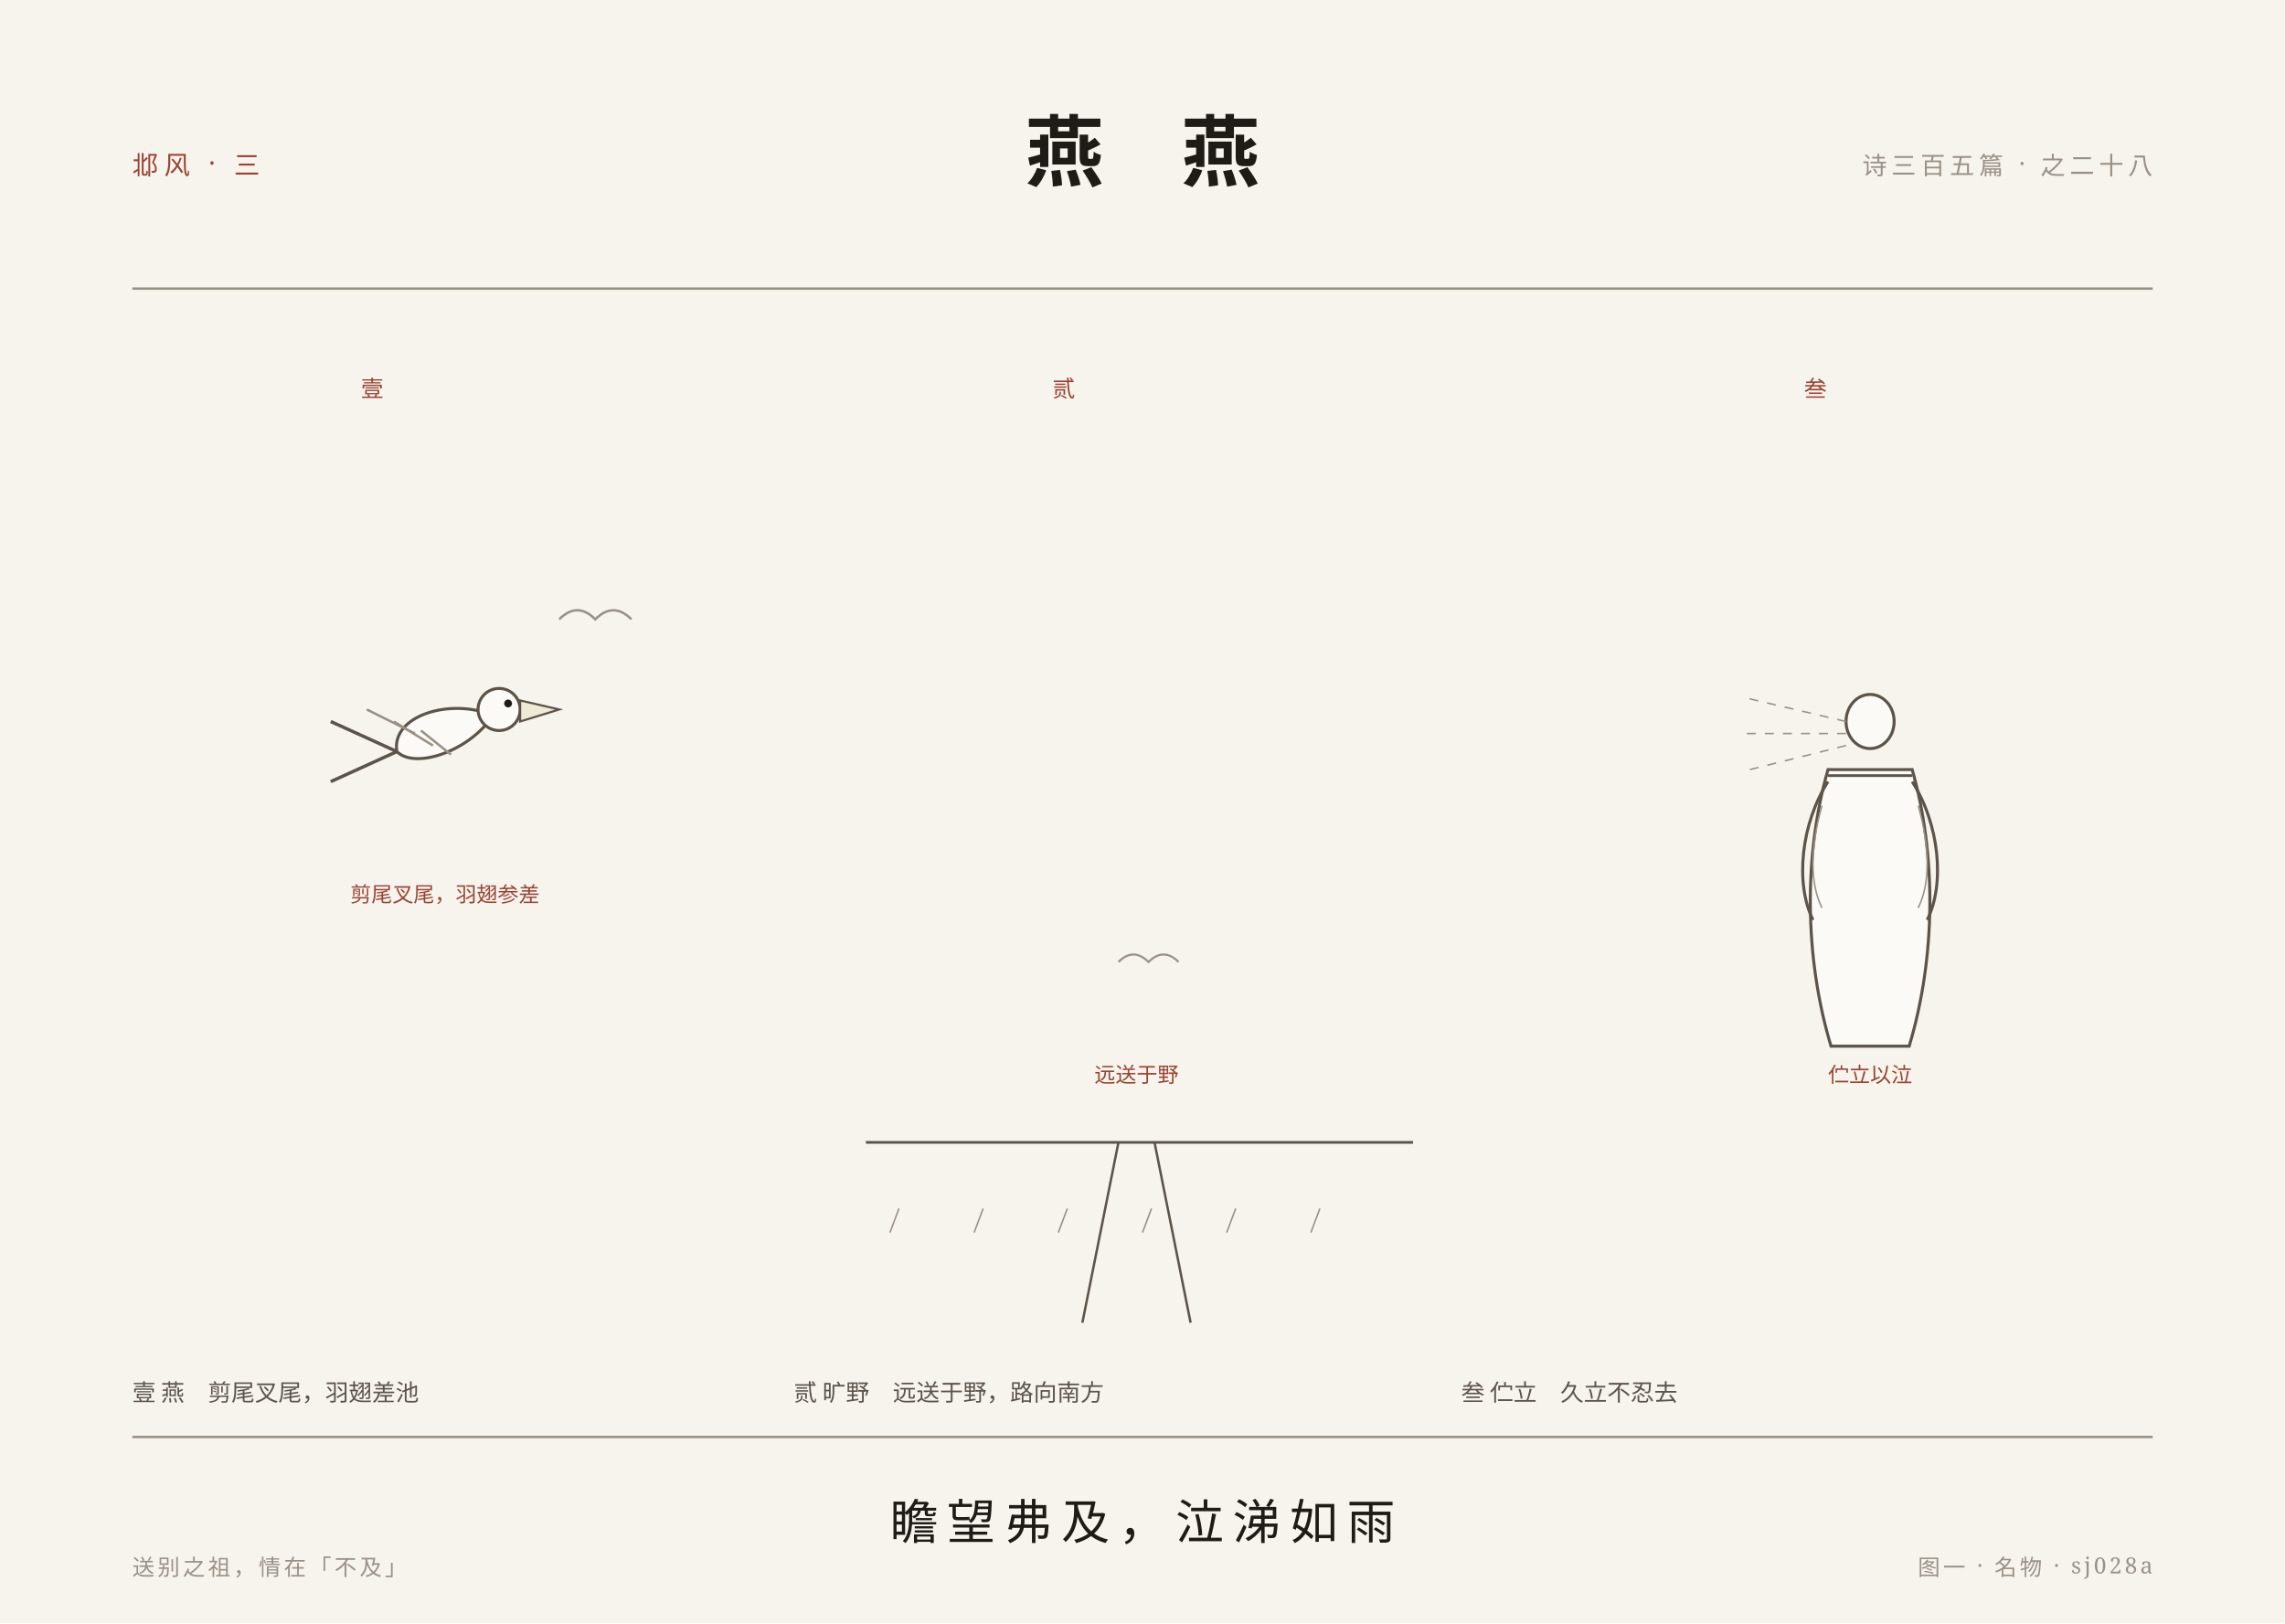
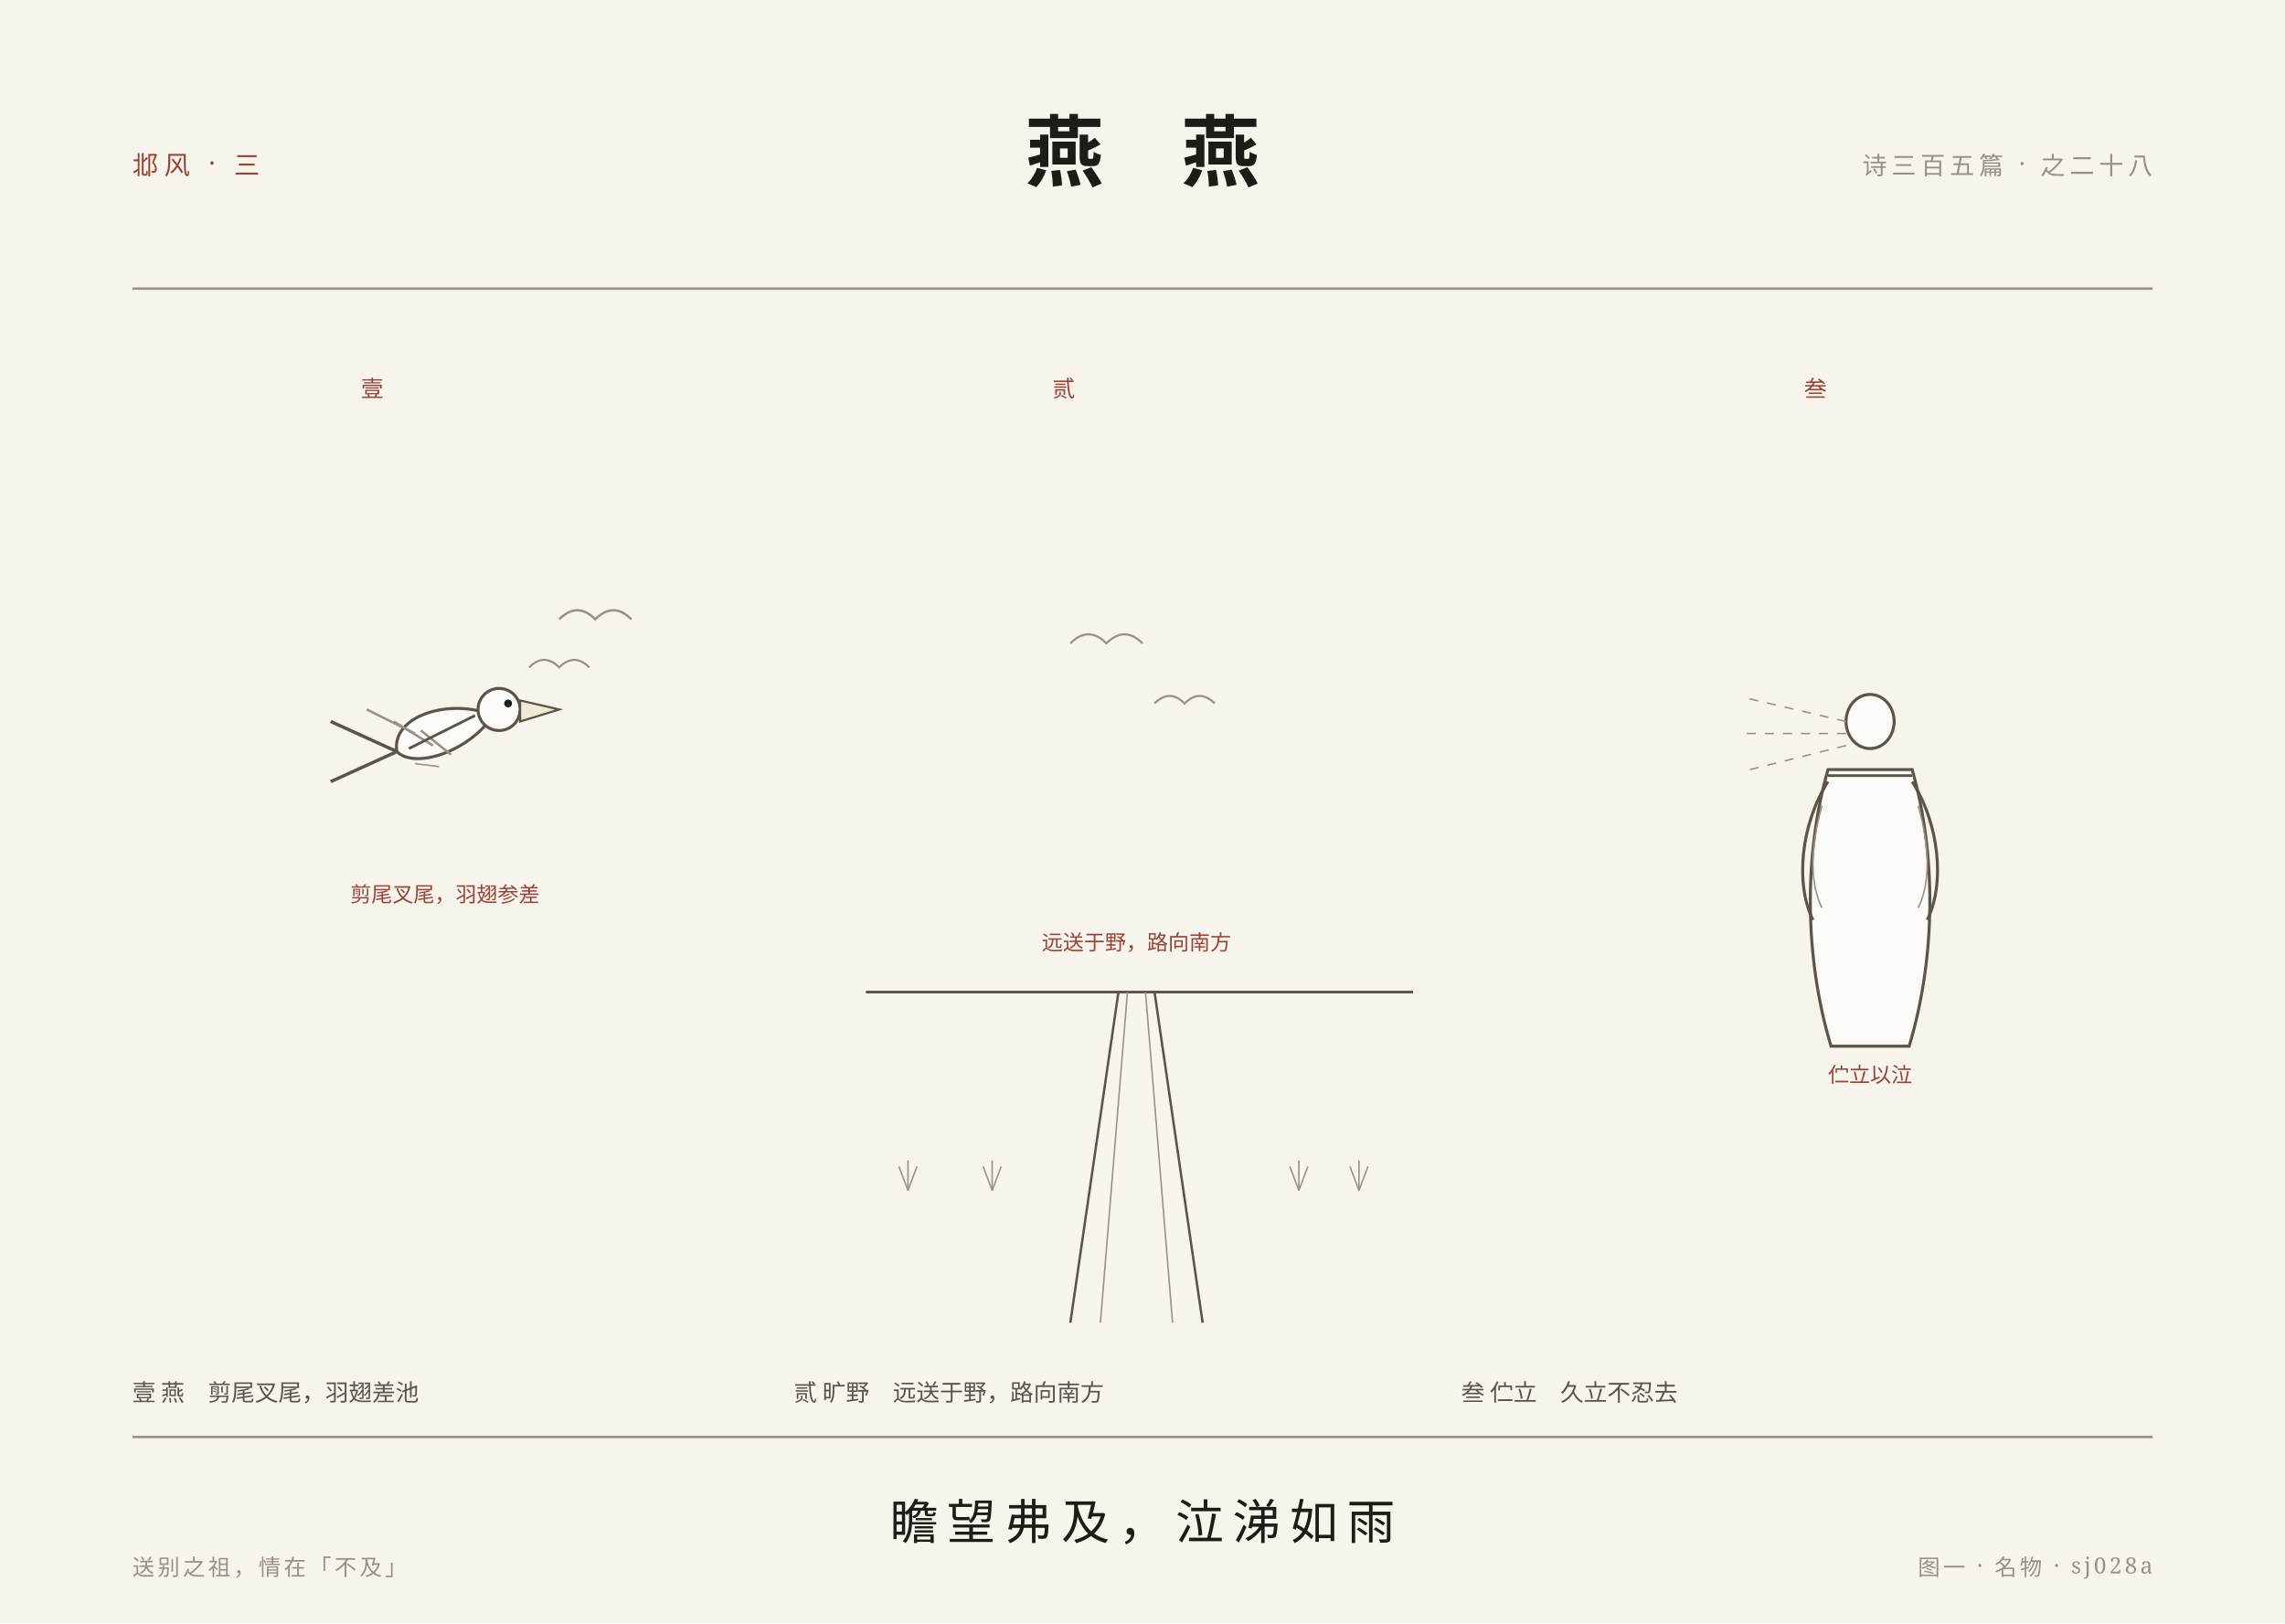
<svg xmlns="http://www.w3.org/2000/svg" viewBox="0 0 760 540" width="760" height="540" font-family="'Noto Serif SC','Songti SC',serif">
  <rect x="0" y="0" width="760" height="540" fill="#F7F4EE" />
  <text x="44" y="58" font-size="8.6" letter-spacing="2" fill="#994433">邶风 · 三</text>
  <text x="380" y="60" text-anchor="middle" font-size="26" letter-spacing="10" fill="#1F1B17" font-weight="700">燕 燕</text>
  <text x="716" y="58" text-anchor="end" font-size="8.2" letter-spacing="1.5" fill="#9A9186">诗三百五篇 · 之二十八</text>
  <line x1="44" y1="96" x2="716" y2="96" stroke="#9A9186" stroke-width="0.8" />
  <path d="M132,250 C130,238 150,232 164,238 C156,250 138,256 132,250 Z" fill="#FCFAF6" stroke="#5C544A" stroke-width="1.0" />
  <circle cx="166" cy="236" r="7" fill="#FCFAF6" stroke="#5C544A" stroke-width="1.0" />
  <path d="M173,233 L186,236 L173,240 Z" fill="#EFEAD6" stroke="#5C544A" stroke-width="0.7" />
  <circle cx="169" cy="234" r="1.3" fill="#1F1B17" />
  <line x1="132" y1="250" x2="110" y2="240" stroke="#5C544A" stroke-width="1.1" />
  <line x1="132" y1="250" x2="110" y2="260" stroke="#5C544A" stroke-width="1.1" />
  <line x1="138" y1="244" x2="122" y2="236" stroke="#9A9186" stroke-width="0.8" />
  <line x1="144" y1="248" x2="131" y2="240" stroke="#9A9186" stroke-width="0.8" />
  <line x1="150" y1="251" x2="140" y2="243" stroke="#9A9186" stroke-width="0.8" />
+   <line x1="136" y1="249" x2="158" y2="238" stroke="#5C544A" stroke-width="0.9" />
+   <line x1="138" y1="254" x2="146" y2="255" stroke="#9A9186" stroke-width="0.5" />
  <path d="M186,206 q6,-6 12,0 q6,-6 12,0" fill="none" stroke="#9A9186" stroke-width="0.8" />
+   <path d="M176,222 q5,-5 10,0 q5,-5 10,0" fill="none" stroke="#9A9186" stroke-width="0.7" />
  <text x="148" y="300" text-anchor="middle" font-size="7.0" fill="#994433">剪尾叉尾，羽翅参差</text>
-   <line x1="288" y1="380" x2="470" y2="380" stroke="#5C544A" stroke-width="0.9" />
-   <path d="M360,440 L372,380" fill="none" stroke="#5C544A" stroke-width="0.8" />
-   <path d="M396,440 L384,380" fill="none" stroke="#5C544A" stroke-width="0.8" />
-   <line x1="296" y1="410" x2="299" y2="402" stroke="#9A9186" stroke-width="0.5" />
-   <line x1="324" y1="410" x2="327" y2="402" stroke="#9A9186" stroke-width="0.5" />
-   <line x1="352" y1="410" x2="355" y2="402" stroke="#9A9186" stroke-width="0.5" />
-   <line x1="380" y1="410" x2="383" y2="402" stroke="#9A9186" stroke-width="0.5" />
-   <line x1="408" y1="410" x2="411" y2="402" stroke="#9A9186" stroke-width="0.5" />
-   <line x1="436" y1="410" x2="439" y2="402" stroke="#9A9186" stroke-width="0.5" />
-   <path d="M372,320 q5,-5 10,0 q5,-5 10,0" fill="none" stroke="#9A9186" stroke-width="0.7" />
-   <text x="378" y="360" text-anchor="middle" font-size="7.0" fill="#994433">远送于野</text>
+   <path d="M356,214 q6,-6 12,0 q6,-6 12,0" fill="none" stroke="#9A9186" stroke-width="0.7" />
+   <path d="M384,234 q5,-5 10,0 q5,-5 10,0" fill="none" stroke="#9A9186" stroke-width="0.7" />
+   <line x1="288" y1="330" x2="470" y2="330" stroke="#5C544A" stroke-width="0.9" />
+   <path d="M356,440 L372,330" fill="none" stroke="#5C544A" stroke-width="0.8" />
+   <path d="M400,440 L384,330" fill="none" stroke="#5C544A" stroke-width="0.8" />
+   <line x1="366" y1="440" x2="375" y2="330" stroke="#9A9186" stroke-width="0.5" />
+   <line x1="390" y1="440" x2="381" y2="330" stroke="#9A9186" stroke-width="0.5" />
+   <line x1="302" y1="396" x2="299" y2="388" stroke="#9A9186" stroke-width="0.5" />
+   <line x1="302" y1="396" x2="302" y2="386" stroke="#9A9186" stroke-width="0.5" />
+   <line x1="302" y1="396" x2="305" y2="388" stroke="#9A9186" stroke-width="0.5" />
+   <line x1="330" y1="396" x2="327" y2="388" stroke="#9A9186" stroke-width="0.5" />
+   <line x1="330" y1="396" x2="330" y2="386" stroke="#9A9186" stroke-width="0.5" />
+   <line x1="330" y1="396" x2="333" y2="388" stroke="#9A9186" stroke-width="0.5" />
+   <line x1="432" y1="396" x2="429" y2="388" stroke="#9A9186" stroke-width="0.5" />
+   <line x1="432" y1="396" x2="432" y2="386" stroke="#9A9186" stroke-width="0.5" />
+   <line x1="432" y1="396" x2="435" y2="388" stroke="#9A9186" stroke-width="0.5" />
+   <line x1="452" y1="396" x2="449" y2="388" stroke="#9A9186" stroke-width="0.5" />
+   <line x1="452" y1="396" x2="452" y2="386" stroke="#9A9186" stroke-width="0.5" />
+   <line x1="452" y1="396" x2="455" y2="388" stroke="#9A9186" stroke-width="0.5" />
+   <text x="378" y="316" text-anchor="middle" font-size="7.0" fill="#994433">远送于野，路向南方</text>
  <ellipse cx="622" cy="240" rx="8" ry="9" fill="#FCFAF6" stroke="#5C544A" stroke-width="1.0" />
  <path d="M608,256 C600,284 600,318 609,348 L635,348 C644,318 644,284 636,256 Z" fill="#FCFAF6" stroke="#5C544A" stroke-width="1.0" />
  <line x1="608" y1="258" x2="636" y2="258" stroke="#5C544A" stroke-width="0.9" />
  <path d="M608,260 C599,274 597,294 603,306" fill="none" stroke="#5C544A" stroke-width="1.0" />
  <path d="M636,260 C645,274 647,294 641,306" fill="none" stroke="#5C544A" stroke-width="1.0" />
  <path d="M606,268 C602,282 602,294 606,302" fill="none" stroke="#9A9186" stroke-width="0.5" />
  <path d="M638,268 C642,282 642,294 638,302" fill="none" stroke="#9A9186" stroke-width="0.5" />
  <line x1="614" y1="240" x2="580" y2="232" stroke="#9A9186" stroke-width="0.5" stroke-dasharray="3 3" />
  <line x1="614" y1="244" x2="578" y2="244" stroke="#9A9186" stroke-width="0.5" stroke-dasharray="3 3" />
  <line x1="614" y1="248" x2="582" y2="256" stroke="#9A9186" stroke-width="0.5" stroke-dasharray="3 3" />
  <text x="622" y="360" text-anchor="middle" font-size="7.0" fill="#994433">伫立以泣</text>
  <text x="120" y="132" font-size="7.6" fill="#994433">壹</text>
  <text x="350" y="132" font-size="7.6" fill="#994433">贰</text>
  <text x="600" y="132" font-size="7.6" fill="#994433">叁</text>
  <text x="44" y="466" font-size="7.8" fill="#5C544A">壹 燕　剪尾叉尾，羽翅差池</text>
  <text x="264" y="466" font-size="7.8" fill="#5C544A">贰 旷野　远送于野，路向南方</text>
  <text x="486" y="466" font-size="7.8" fill="#5C544A">叁 伫立　久立不忍去</text>
  <line x1="44" y1="478" x2="716" y2="478" stroke="#9A9186" stroke-width="0.8" />
  <text x="380" y="512" text-anchor="middle" font-size="16" letter-spacing="3" fill="#1F1B17">瞻望弗及，泣涕如雨</text>
  <text x="44" y="524" font-size="7.4" letter-spacing="1" fill="#9A9186">送别之祖，情在「不及」</text>
  <text x="716" y="524" text-anchor="end" font-size="7.4" letter-spacing="1" fill="#9A9186">图一 · 名物 · sj028a</text>
</svg>
